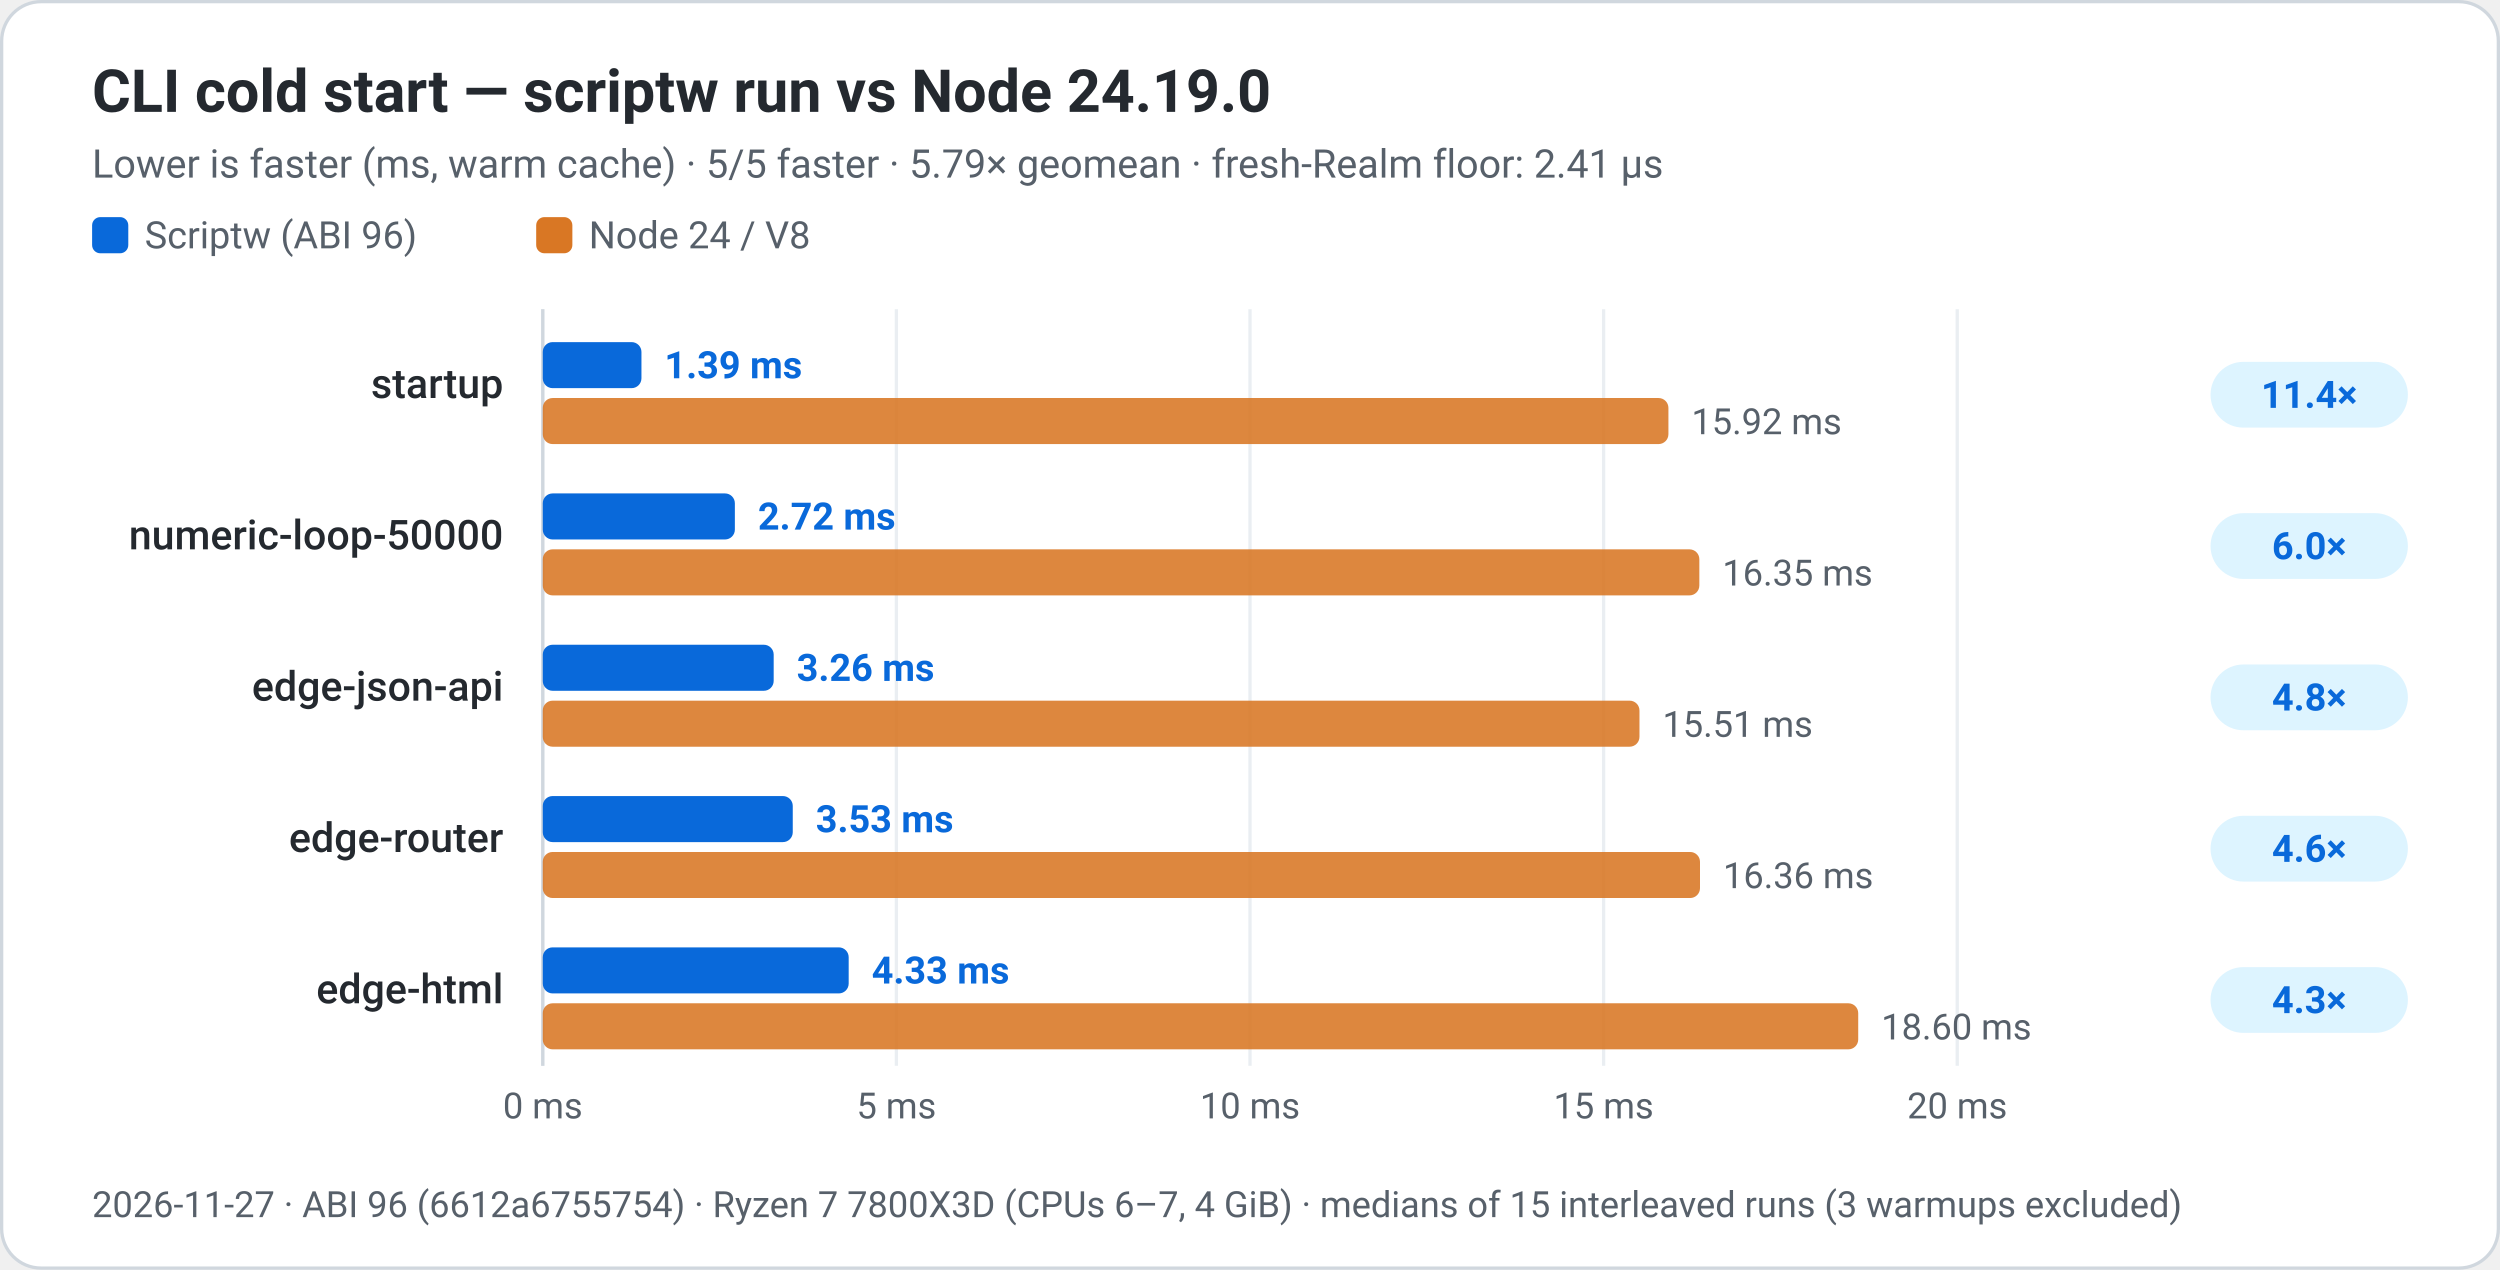
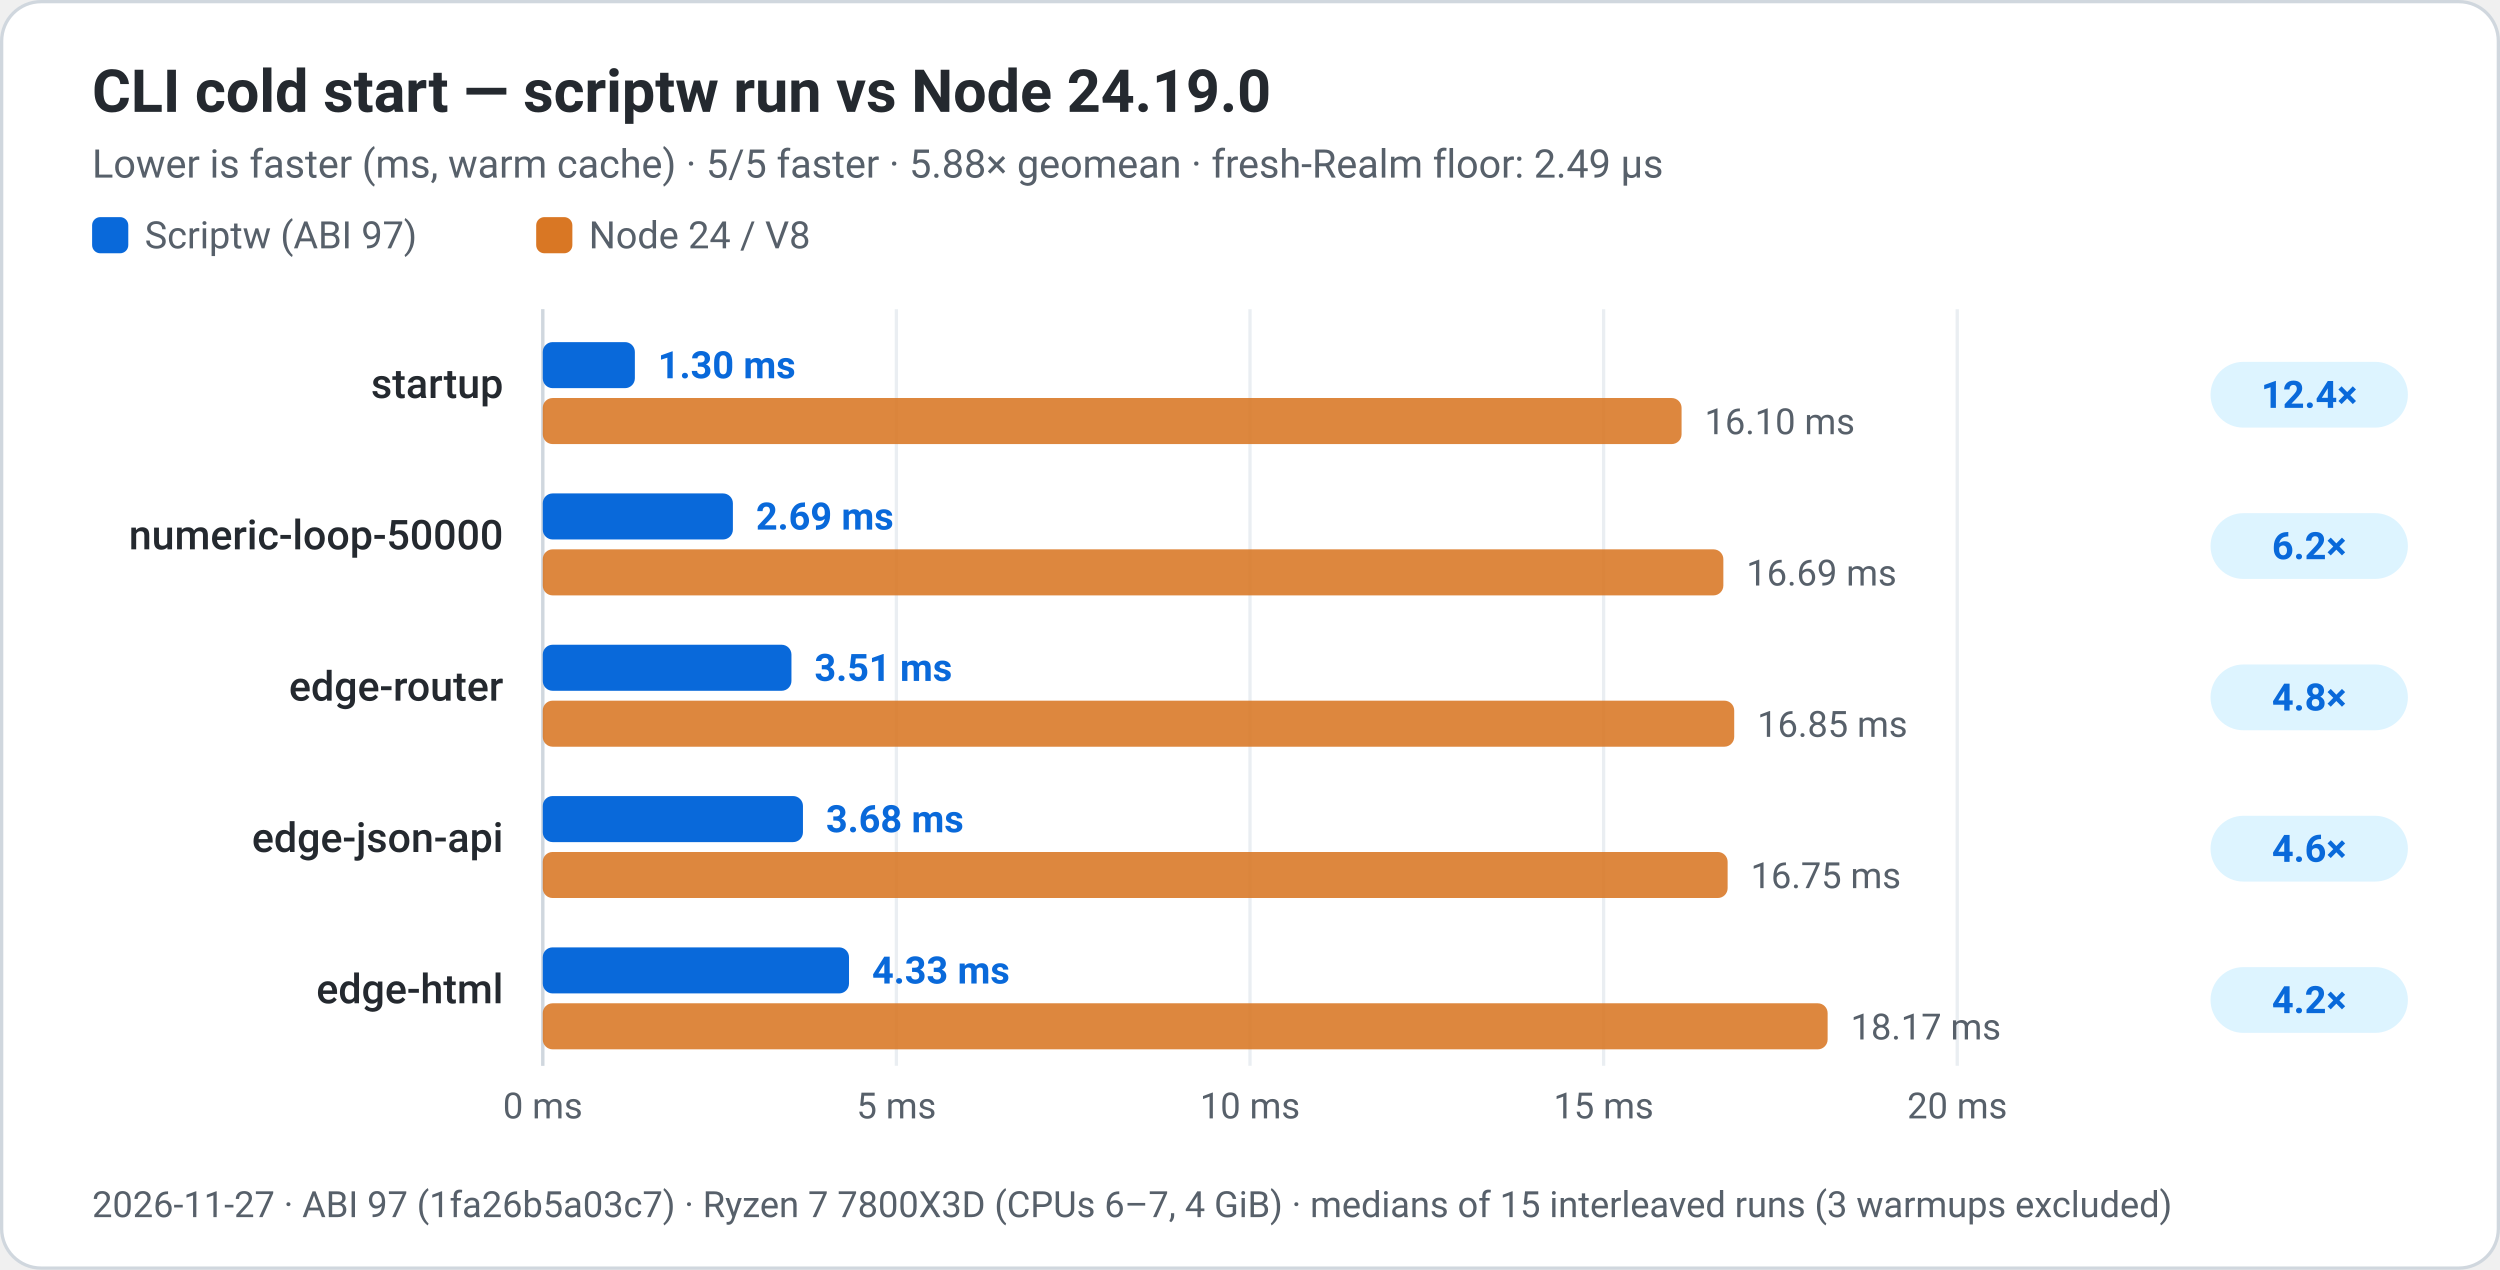
<svg xmlns="http://www.w3.org/2000/svg" width="760" height="386" viewBox="0 0 760 386" role="img" aria-labelledby="title desc">
  <rect x="0.5" y="0.5" width="759" height="385" rx="12" fill="#ffffff" stroke="#d0d7de" stroke-width="1" />
  <g font-family="system-ui, -apple-system, 'Segoe UI', Roboto, Helvetica, Arial, sans-serif" fill="#24292f">
    <text x="28" y="34" font-size="18" font-weight="650" fill="#24292f">CLI cold start — scriptw run vs Node 24.19.0</text>
-     <text x="28" y="54" font-size="12" fill="#57606a">Lower is faster (ms, warm cache) · 5/5 faster · 5.79× geomean · fresh-Realm floor: 2.41 µs</text>
+     <text x="28" y="54" font-size="12" fill="#57606a">Lower is faster (ms, warm cache) · 5/5 faster · 5.88× geomean · fresh-Realm floor: 2.49 µs</text>
    <rect x="28.0" y="66" width="11" height="11" rx="2.5" fill="#0969da" />
-     <text x="44.0" y="75.5" font-size="11.5" fill="#57606a">Scriptw (ABI 96)</text>
+     <text x="44.0" y="75.5" font-size="11.5" fill="#57606a">Scriptw (ABI 97)</text>
    <rect x="163.0" y="66" width="11" height="11" rx="2.5" fill="#d97724" />
    <text x="179.0" y="75.5" font-size="11.5" fill="#57606a">Node 24 / V8</text>
    <line x1="165.0" y1="94" x2="165.0" y2="324" stroke="#eaeef2" stroke-width="1" />
    <text x="165.0" y="340" text-anchor="middle" font-size="11" fill="#57606a">0 ms</text>
    <line x1="272.5" y1="94" x2="272.5" y2="324" stroke="#eaeef2" stroke-width="1" />
    <text x="272.5" y="340" text-anchor="middle" font-size="11" fill="#57606a">5 ms</text>
    <line x1="380.0" y1="94" x2="380.0" y2="324" stroke="#eaeef2" stroke-width="1" />
    <text x="380.0" y="340" text-anchor="middle" font-size="11" fill="#57606a">10 ms</text>
    <line x1="487.5" y1="94" x2="487.5" y2="324" stroke="#eaeef2" stroke-width="1" />
    <text x="487.5" y="340" text-anchor="middle" font-size="11" fill="#57606a">15 ms</text>
    <line x1="595.0" y1="94" x2="595.0" y2="324" stroke="#eaeef2" stroke-width="1" />
    <text x="595.0" y="340" text-anchor="middle" font-size="11" fill="#57606a">20 ms</text>
    <line x1="165" y1="94" x2="165" y2="324" stroke="#d0d7de" stroke-width="1" />
    <text x="153" y="121" text-anchor="end" font-size="12.5" font-weight="500">startup</text>
-     <rect x="165" y="104" width="30.0" height="14" rx="3" fill="#0969da" />
-     <text x="202.0" y="115" font-size="11.5" font-weight="600" fill="#0969da">1.39 ms</text>
-     <rect x="165" y="121" width="342.2" height="14" rx="3" fill="#d97724" opacity="0.88" />
-     <text x="514.2" y="132" font-size="11" fill="#57606a">15.92 ms</text>
+     <rect x="165" y="104" width="28.0" height="14" rx="3" fill="#0969da" />
+     <text x="200.0" y="115" font-size="11.5" font-weight="600" fill="#0969da">1.30 ms</text>
+     <rect x="165" y="121" width="346.2" height="14" rx="3" fill="#d97724" opacity="0.88" />
+     <text x="518.2" y="132" font-size="11" fill="#57606a">16.10 ms</text>
    <rect x="672" y="110" width="60" height="20" rx="10" fill="#ddf4ff" />
-     <text x="702" y="124" text-anchor="middle" font-size="11.5" font-weight="650" fill="#0969da">11.4×</text>
+     <text x="702" y="124" text-anchor="middle" font-size="11.5" font-weight="650" fill="#0969da">12.4×</text>
    <text x="153" y="167" text-anchor="end" font-size="12.5" font-weight="500">numeric-loop-50000</text>
-     <rect x="165" y="150" width="58.4" height="14" rx="3" fill="#0969da" />
-     <text x="230.4" y="161" font-size="11.5" font-weight="600" fill="#0969da">2.72 ms</text>
-     <rect x="165" y="167" width="351.6" height="14" rx="3" fill="#d97724" opacity="0.88" />
-     <text x="523.6" y="178" font-size="11" fill="#57606a">16.35 ms</text>
+     <rect x="165" y="150" width="57.8" height="14" rx="3" fill="#0969da" />
+     <text x="229.8" y="161" font-size="11.5" font-weight="600" fill="#0969da">2.69 ms</text>
+     <rect x="165" y="167" width="358.9" height="14" rx="3" fill="#d97724" opacity="0.88" />
+     <text x="530.9" y="178" font-size="11" fill="#57606a">16.69 ms</text>
    <rect x="672" y="156" width="60" height="20" rx="10" fill="#ddf4ff" />
-     <text x="702" y="170" text-anchor="middle" font-size="11.5" font-weight="650" fill="#0969da">6.0×</text>
-     <text x="153" y="213" text-anchor="end" font-size="12.5" font-weight="500">edge-json-api</text>
-     <rect x="165" y="196" width="70.2" height="14" rx="3" fill="#0969da" />
-     <text x="242.2" y="207" font-size="11.5" font-weight="600" fill="#0969da">3.26 ms</text>
-     <rect x="165" y="213" width="333.4" height="14" rx="3" fill="#d97724" opacity="0.88" />
-     <text x="505.4" y="224" font-size="11" fill="#57606a">15.51 ms</text>
+     <text x="702" y="170" text-anchor="middle" font-size="11.5" font-weight="650" fill="#0969da">6.2×</text>
+     <text x="153" y="213" text-anchor="end" font-size="12.5" font-weight="500">edge-router</text>
+     <rect x="165" y="196" width="75.6" height="14" rx="3" fill="#0969da" />
+     <text x="247.6" y="207" font-size="11.5" font-weight="600" fill="#0969da">3.51 ms</text>
+     <rect x="165" y="213" width="362.2" height="14" rx="3" fill="#d97724" opacity="0.88" />
+     <text x="534.2" y="224" font-size="11" fill="#57606a">16.85 ms</text>
    <rect x="672" y="202" width="60" height="20" rx="10" fill="#ddf4ff" />
    <text x="702" y="216" text-anchor="middle" font-size="11.5" font-weight="650" fill="#0969da">4.8×</text>
-     <text x="153" y="259" text-anchor="end" font-size="12.5" font-weight="500">edge-router</text>
-     <rect x="165" y="242" width="76.0" height="14" rx="3" fill="#0969da" />
-     <text x="248.0" y="253" font-size="11.5" font-weight="600" fill="#0969da">3.53 ms</text>
-     <rect x="165" y="259" width="351.8" height="14" rx="3" fill="#d97724" opacity="0.88" />
-     <text x="523.8" y="270" font-size="11" fill="#57606a">16.36 ms</text>
+     <text x="153" y="259" text-anchor="end" font-size="12.5" font-weight="500">edge-json-api</text>
+     <rect x="165" y="242" width="79.1" height="14" rx="3" fill="#0969da" />
+     <text x="251.1" y="253" font-size="11.5" font-weight="600" fill="#0969da">3.68 ms</text>
+     <rect x="165" y="259" width="360.2" height="14" rx="3" fill="#d97724" opacity="0.88" />
+     <text x="532.2" y="270" font-size="11" fill="#57606a">16.75 ms</text>
    <rect x="672" y="248" width="60" height="20" rx="10" fill="#ddf4ff" />
    <text x="702" y="262" text-anchor="middle" font-size="11.5" font-weight="650" fill="#0969da">4.6×</text>
    <text x="153" y="305" text-anchor="end" font-size="12.5" font-weight="500">edge-html</text>
-     <rect x="165" y="288" width="93.0" height="14" rx="3" fill="#0969da" />
-     <text x="265.0" y="299" font-size="11.5" font-weight="600" fill="#0969da">4.33 ms</text>
-     <rect x="165" y="305" width="399.9" height="14" rx="3" fill="#d97724" opacity="0.88" />
-     <text x="571.9" y="316" font-size="11" fill="#57606a">18.60 ms</text>
+     <rect x="165" y="288" width="93.1" height="14" rx="3" fill="#0969da" />
+     <text x="265.1" y="299" font-size="11.5" font-weight="600" fill="#0969da">4.33 ms</text>
+     <rect x="165" y="305" width="390.6" height="14" rx="3" fill="#d97724" opacity="0.88" />
+     <text x="562.6" y="316" font-size="11" fill="#57606a">18.17 ms</text>
    <rect x="672" y="294" width="60" height="20" rx="10" fill="#ddf4ff" />
-     <text x="702" y="308" text-anchor="middle" font-size="11.5" font-weight="650" fill="#0969da">4.3×</text>
-     <text x="28" y="370" font-size="11" fill="#57606a">2026-11-27 · ABI 96 (6612a6755754) · Ryzen 7 7800X3D (CPUs 6–7, 4 GiB) · medians of 15 interleaved runs (3 warmups excluded)</text>
+     <text x="702" y="308" text-anchor="middle" font-size="11.5" font-weight="650" fill="#0969da">4.2×</text>
+     <text x="28" y="370" font-size="11" fill="#57606a">2026-11-27 · ABI 97 (1fa26b5a03c7) · Ryzen 7 7800X3D (CPUs 6–7, 4 GiB) · medians of 15 interleaved runs (3 warmups excluded)</text>
  </g>
</svg>
